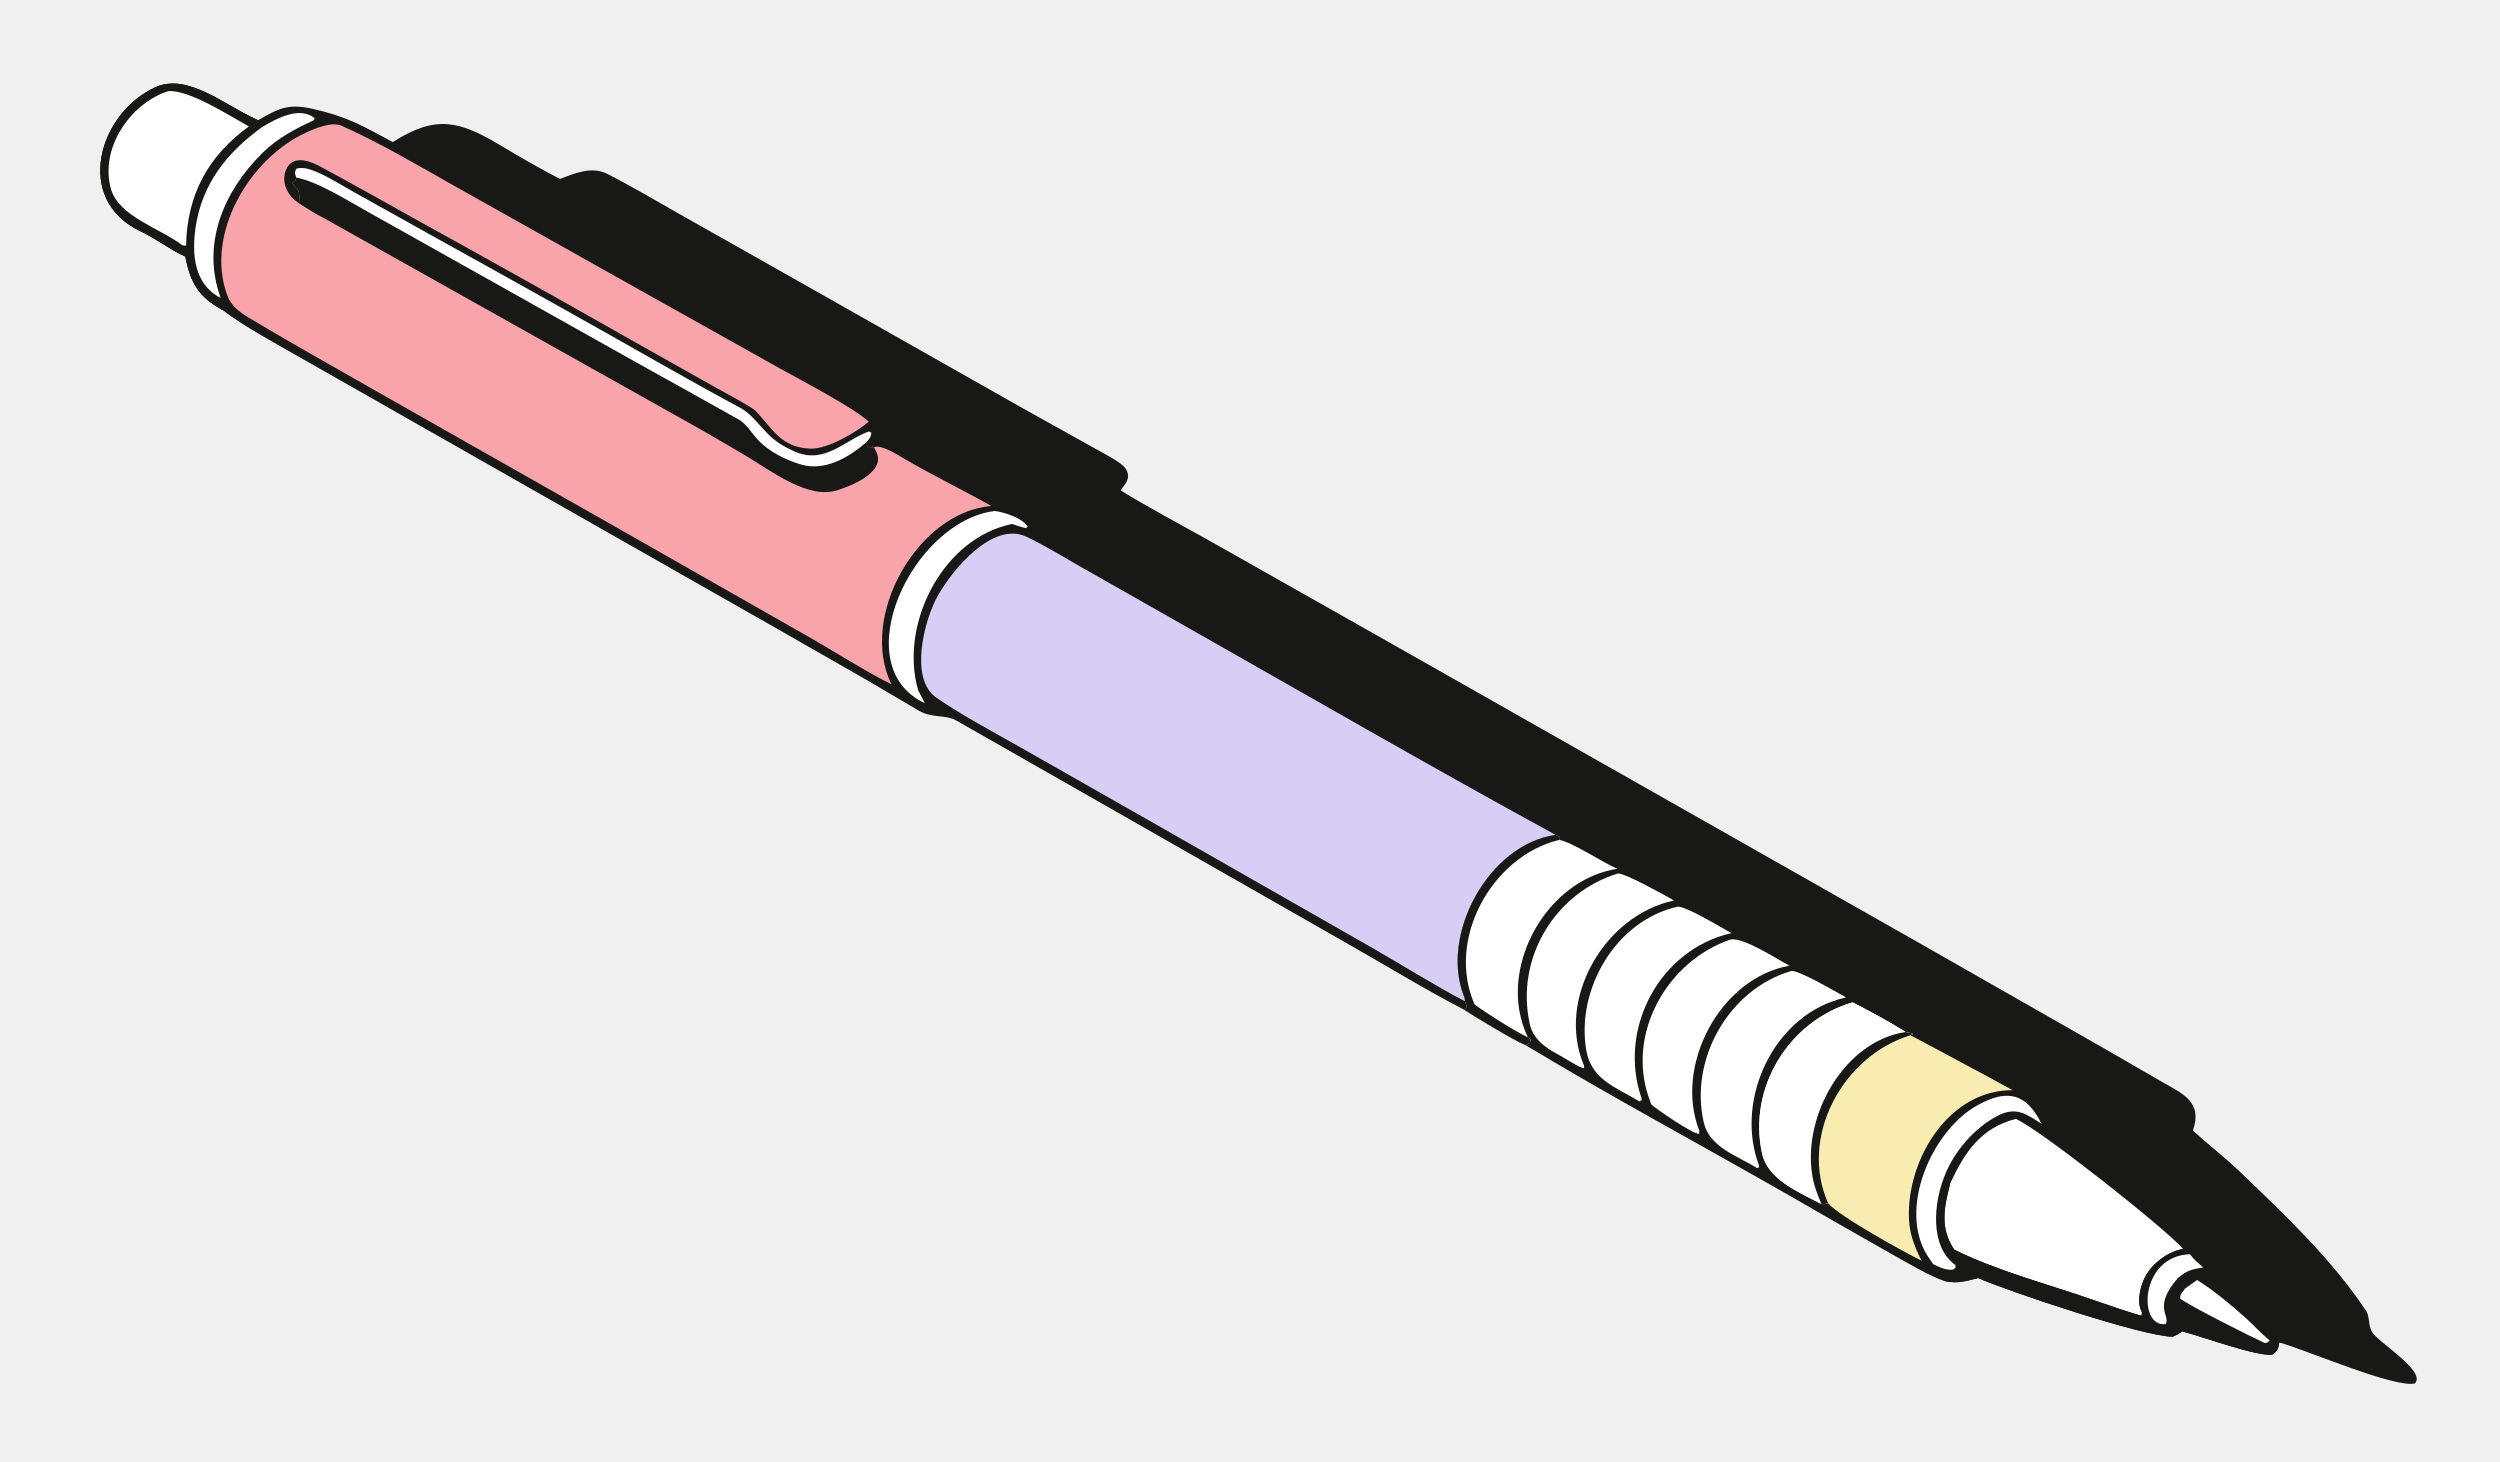
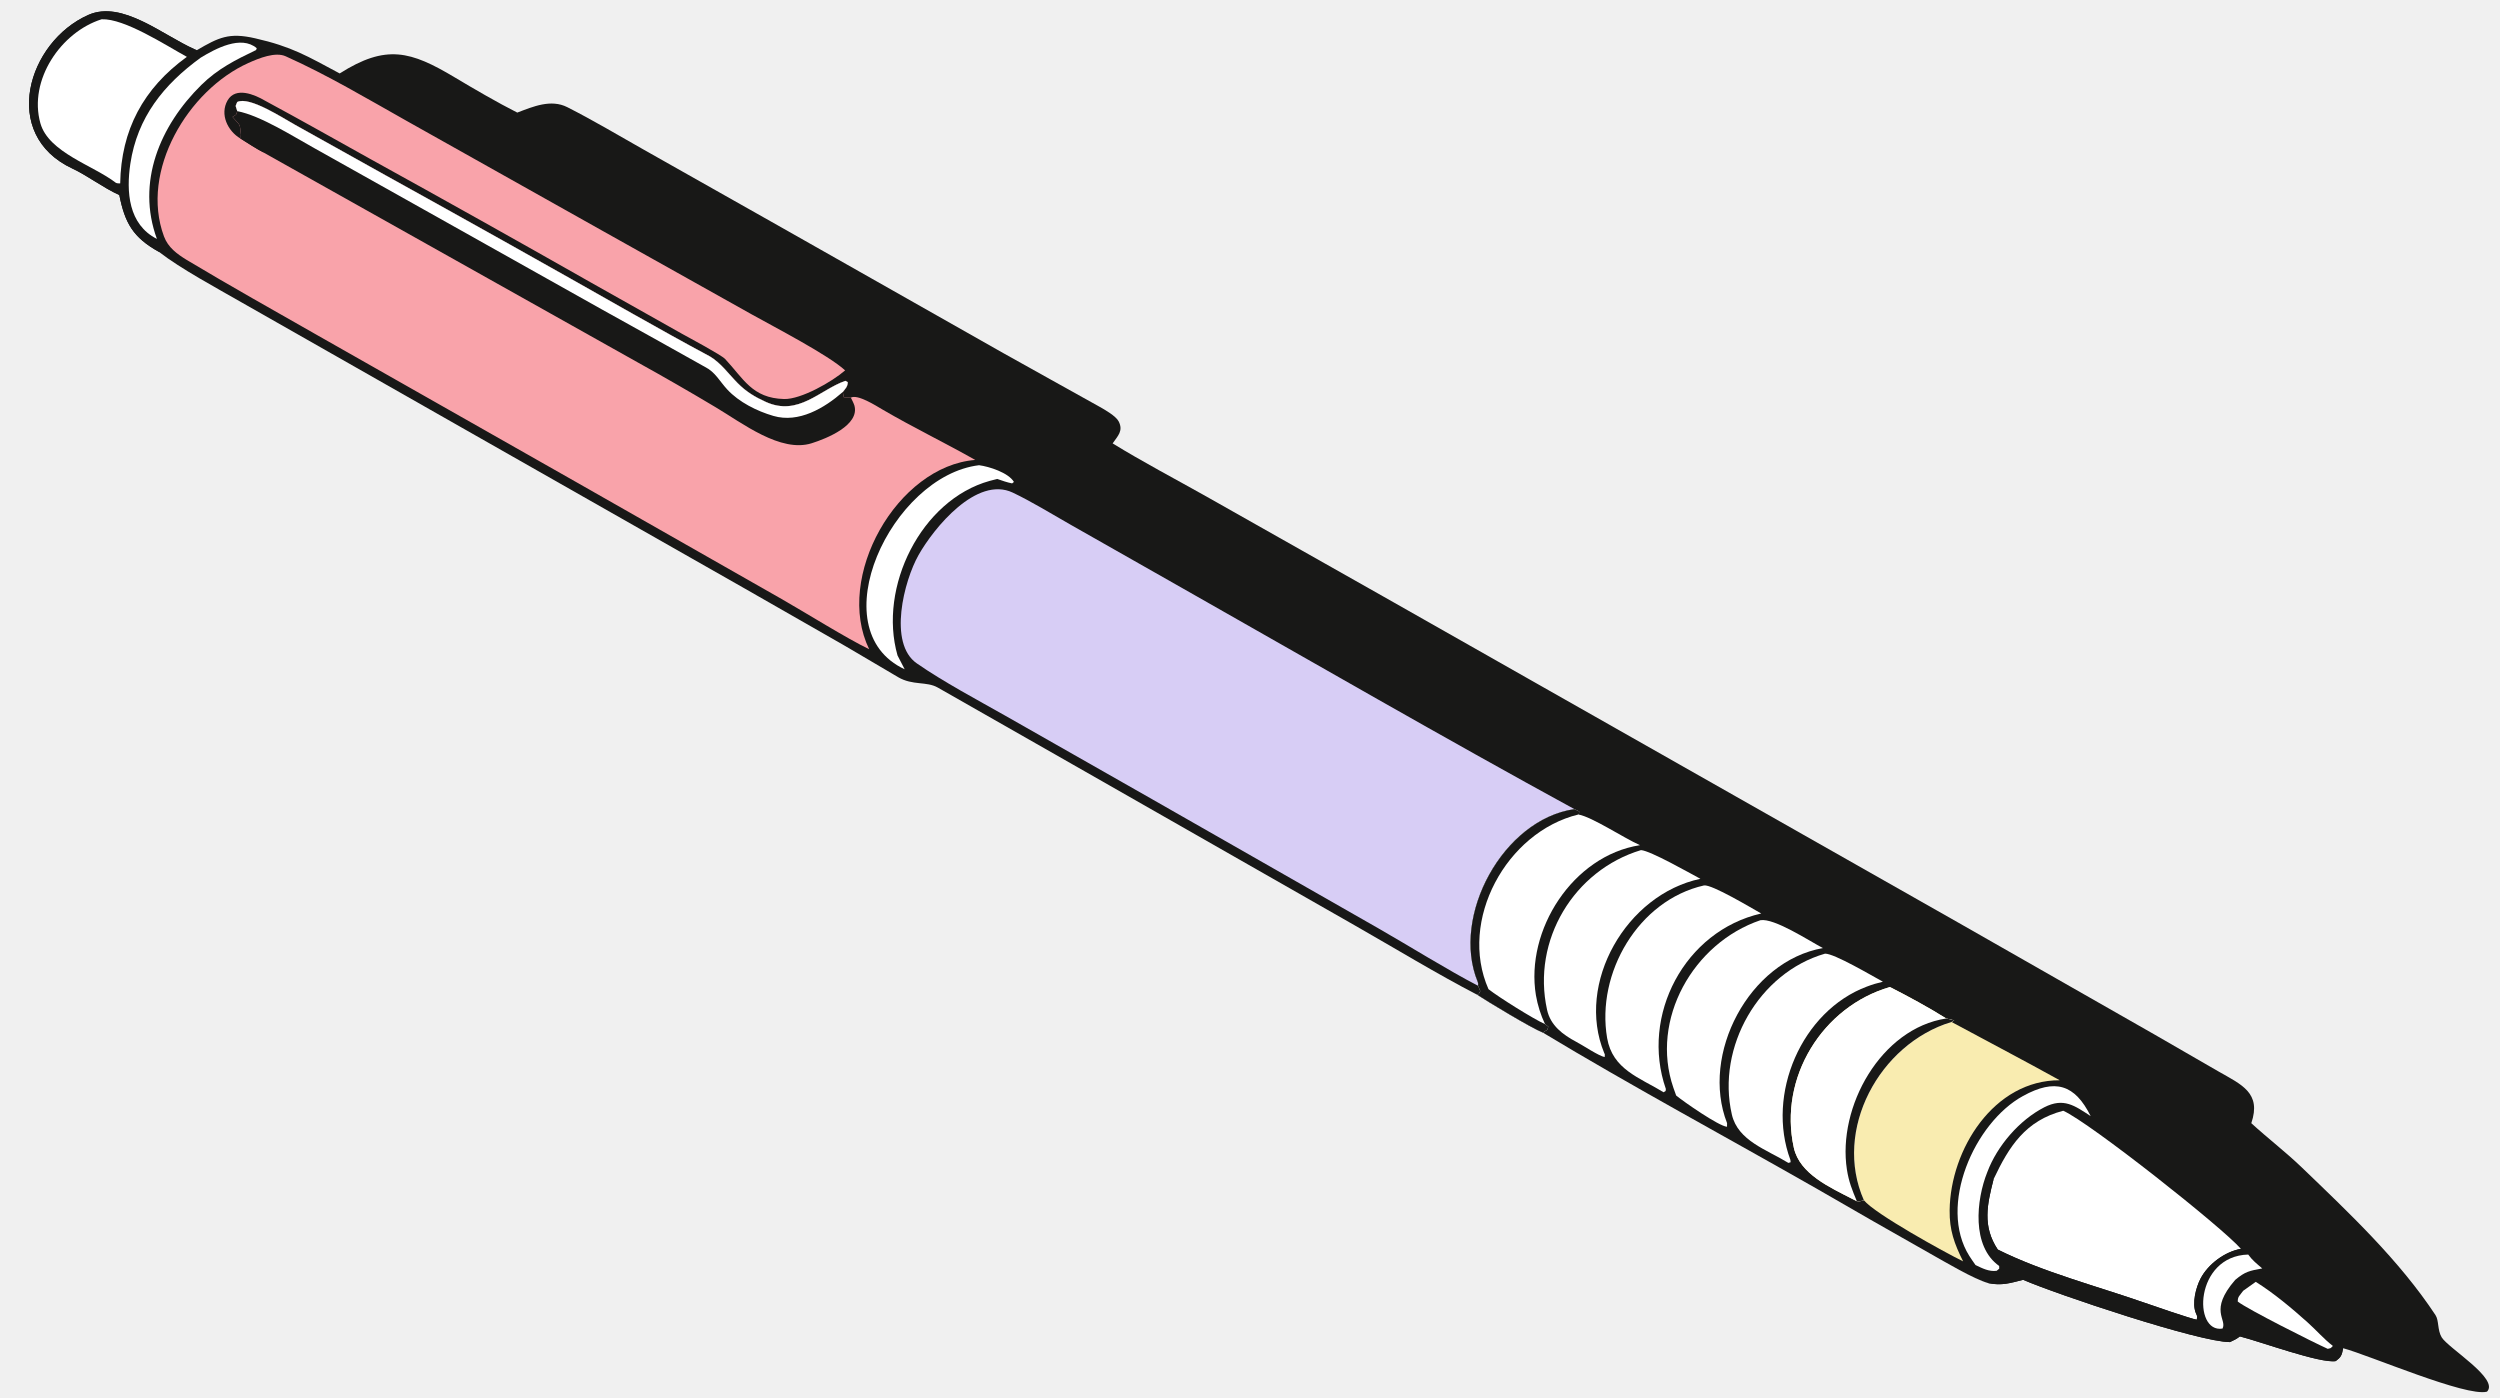
- <svg xmlns="http://www.w3.org/2000/svg" viewBox="0 0 548.7 320.8" width="548.7" height="320.8" fill="none">
-   <g transform="translate(-1813.8, -6149.3)">
+ <svg xmlns="http://www.w3.org/2000/svg" viewBox="0 0 516.7 288.8" width="516.7" height="288.8" fill="none">
+   <g transform="translate(-1829.8, -6165.3)">
    <path d="M1854.46 6205.61C1851.16 6204.13 1847.87 6201.58 1844.75 6200.13C1829.76 6193.13 1835.47 6173.93 1848.09 6168.37C1855.05 6165.31 1863.39 6172.54 1870.01 6175.48L1870.47 6175.68C1875.01 6173.03 1877.12 6171.98 1882.51 6173.21C1890.16 6174.95 1893.3 6176.9 1900.01 6180.48C1909.62 6174.37 1914.71 6175.87 1923.78 6181.29C1927.69 6183.63 1932.65 6186.52 1936.71 6188.57C1939.99 6187.32 1943.66 6185.74 1947.05 6187.45C1952.34 6190.13 1957.7 6193.32 1962.86 6196.24L1991.48 6212.4L2037.18 6238.29C2043.62 6241.91 2050.49 6245.69 2056.97 6249.32C2058.09 6249.94 2060.43 6251.28 2061 6252.38C2062.02 6254.36 2060.82 6255.4 2059.76 6256.94C2065.82 6260.68 2072.87 6264.39 2079.14 6267.92L2115.77 6288.62L2234.58 6356.01L2275.19 6379.17C2279.54 6381.68 2283.9 6384.2 2288.25 6386.71C2293.08 6389.48 2297.24 6391.15 2295.1 6397.44C2298.49 6400.55 2302.13 6403.32 2305.53 6406.58C2315.34 6416.02 2325.64 6425.7 2333.17 6437.11C2333.9 6438.21 2333.55 6440.2 2334.44 6441.69C2335.79 6443.94 2346.43 6450.28 2343.81 6452.93C2339.52 6454.06 2319.49 6445.4 2314.08 6443.95C2313.81 6445.45 2313.62 6445.81 2312.55 6446.61C2309.4 6447.15 2296.97 6442.58 2292.74 6441.51C2292 6442.09 2291.53 6442.28 2290.69 6442.68C2284.44 6442.72 2254.83 6432.82 2247.95 6429.81C2245.29 6430.48 2243.54 6431.06 2240.78 6430.51C2237.76 6429.68 2231.76 6426.09 2228.74 6424.4C2220.96 6420.01 2213.2 6415.57 2205.47 6411.09C2186.92 6400.49 2166.88 6389.7 2148.68 6378.72C2146.27 6377.77 2137.26 6372.31 2135.13 6370.91C2126.96 6366.68 2117.86 6361.15 2109.77 6356.54L2051.44 6323.26C2042.18 6317.99 2032.88 6312.66 2023.61 6307.4C2021.28 6306.08 2018.45 6307.02 2015.43 6305.26C2011.77 6303.12 2008.05 6300.89 2004.39 6298.76L1983.8 6286.98L1909.69 6244.84L1879.7 6227.78C1874.47 6224.77 1867.25 6220.91 1862.64 6217.35C1857.31 6214.4 1855.62 6211.42 1854.46 6205.61Z" fill="#181817" />
    <path d="M2135.29 6369.04C2129.32 6365.97 2120.68 6360.59 2114.58 6357.11L2068.08 6330.57L2037.66 6313.27C2031.66 6309.87 2024.83 6306.25 2019.29 6302.41C2013.31 6298.27 2016.64 6285.33 2019.65 6280.01C2022.81 6274.41 2031.66 6263.58 2039.11 6267.11C2042.91 6268.91 2047.36 6271.63 2051.06 6273.74L2074.19 6286.87C2100.97 6302.06 2128.22 6317.8 2155.2 6332.53C2140.41 6334.67 2129.67 6354.67 2135.19 6368.17C2135.35 6368.58 2135.3 6368.59 2135.29 6369.04Z" fill="#D7CDF5" />
    <path d="M2241.84 6409C2245.04 6402.22 2248.43 6396.9 2256.23 6394.87C2261.7 6397.3 2289.2 6419.05 2292.95 6423.41C2289.62 6424 2286.17 6426.56 2284.6 6429.58C2283.65 6431.42 2282.8 6434.67 2283.65 6436.71C2283.97 6437.48 2283.96 6437.23 2283.82 6438.06C2282.73 6437.89 2274.67 6435.13 2273.12 6434.58C2263.31 6431.15 2251.95 6428.19 2242.7 6423.56C2239.48 6418.72 2240.51 6414.21 2241.84 6409Z" fill="white" />
    <path d="M1854.46 6205.61C1851.16 6204.13 1847.87 6201.58 1844.75 6200.13C1829.76 6193.13 1835.47 6173.93 1848.09 6168.37C1855.05 6165.31 1863.39 6172.54 1870.01 6175.48L1870.47 6175.68L1870.46 6176.44L1871.28 6177.22C1863.61 6182.79 1858.18 6189.57 1856.74 6199.14C1855.88 6204.93 1856.32 6211.69 1862.23 6214.68L1862.95 6215.1C1863.21 6216.33 1863.11 6215.98 1862.64 6217.35C1857.31 6214.4 1855.62 6211.42 1854.46 6205.61Z" fill="#181817" />
    <path d="M1850.81 6169.28C1855.53 6169.1 1863.92 6174.57 1868.42 6177.05C1859.42 6183.56 1854.83 6192.15 1854.64 6203.21C1854.42 6203.24 1853.88 6203.18 1853.73 6203.07C1849.11 6199.49 1839.86 6196.84 1838.15 6190.78C1835.64 6181.85 1842.4 6171.93 1850.81 6169.28Z" fill="white" />
    <path d="M2135.29 6369.04C2135.3 6368.59 2135.35 6368.58 2135.19 6368.17C2129.67 6354.67 2140.41 6334.67 2155.2 6332.53L2156.19 6333.01C2156.11 6333.57 2156.22 6333.39 2156.02 6333.64C2158.89 6334.15 2165.39 6338.5 2168.75 6339.98C2154.85 6342.15 2145.03 6357.55 2147.24 6370.98C2147.6 6373.05 2148.23 6375.06 2149.12 6376.96L2149.81 6377.49C2149.52 6378.43 2149.72 6377.98 2148.68 6378.72C2146.27 6377.77 2137.26 6372.31 2135.13 6370.91C2135.61 6370.6 2135.36 6370.82 2135.75 6370.14L2135.29 6369.04Z" fill="white" />
    <path d="M2135.29 6369.04C2135.3 6368.59 2135.35 6368.58 2135.19 6368.17C2129.67 6354.67 2140.41 6334.67 2155.2 6332.53L2156.19 6333.01C2156.11 6333.57 2156.22 6333.39 2156.02 6333.64C2141.15 6337.25 2131.17 6355.54 2137.44 6369.74C2139.49 6371.36 2146.8 6375.95 2149.12 6376.96L2149.81 6377.49C2149.52 6378.43 2149.72 6377.98 2148.68 6378.72C2146.27 6377.77 2137.26 6372.31 2135.13 6370.91C2135.61 6370.6 2135.36 6370.82 2135.75 6370.14L2135.29 6369.04Z" fill="#181817" />
    <path d="M2240.54 6407.54C2240.64 6408.94 2240.5 6409.63 2240.25 6411.02L2240.36 6410.8L2240.16 6411.11L2240.44 6411.26L2240.71 6410.58L2240.38 6411.21C2240.5 6410.16 2240.74 6410.03 2241.38 6409.19L2241.84 6409C2240.51 6414.21 2239.48 6418.72 2242.7 6423.56C2251.95 6428.19 2263.31 6431.15 2273.12 6434.58C2274.67 6435.13 2282.72 6437.89 2283.82 6438.06C2283.96 6437.23 2283.97 6437.48 2283.65 6436.71C2282.8 6434.67 2283.65 6431.42 2284.6 6429.58C2286.17 6426.56 2289.62 6424 2292.95 6423.41L2294.42 6424.05C2294.53 6424.53 2294.6 6424.36 2294.46 6424.59C2295.34 6425.81 2296.23 6426.48 2297.36 6427.46C2294.71 6427.95 2293.85 6428.09 2291.77 6429.83C2292.5 6430.59 2293.18 6431.09 2293.42 6432.08L2296.02 6430.23C2299.76 6432.58 2303.41 6435.63 2306.7 6438.58C2308.53 6440.21 2310.02 6441.98 2311.96 6443.48L2312.16 6443.14C2313.42 6443.24 2312.81 6443.12 2314.08 6443.95C2313.81 6445.45 2313.62 6445.81 2312.55 6446.61C2309.4 6447.15 2296.97 6442.58 2292.74 6441.51C2292 6442.09 2291.53 6442.28 2290.69 6442.68C2284.44 6442.72 2254.83 6432.82 2247.95 6429.81C2245.29 6430.48 2243.54 6431.06 2240.78 6430.51L2241.3 6430.16C2240.87 6429.8 2241.05 6429.93 2240.88 6429.15C2239.38 6428.41 2239.19 6428.37 2238.03 6427.21L2238.1 6426.76C2239.51 6427.44 2240.9 6428.16 2242.47 6427.95L2243 6427.51L2242.99 6426.95C2237.27 6422.92 2238.22 6413.32 2240.54 6407.54Z" fill="#181817" />
    <path d="M2293.42 6432.08L2296.02 6430.23C2299.76 6432.58 2303.41 6435.63 2306.7 6438.58C2308.53 6440.21 2310.02 6441.98 2311.96 6443.48C2311.37 6444.06 2311.72 6443.86 2310.9 6444.08C2307.84 6442.7 2294.35 6435.91 2292.3 6434.31C2292.29 6433.25 2292.65 6433.16 2293.42 6432.08Z" fill="white" />
    <path d="M2291.77 6429.83C2286.26 6436.19 2290.16 6437.94 2289.15 6439.89C2282.98 6440.9 2283.36 6424.89 2294.46 6424.59C2295.34 6425.81 2296.23 6426.48 2297.36 6427.46C2294.71 6427.95 2293.85 6428.09 2291.77 6429.83Z" fill="white" />
    <path d="M1871.28 6177.22C1874.28 6175.4 1879.61 6172.48 1882.86 6175.26L1882.73 6175.64C1878.46 6177.69 1874.83 6179.5 1871.41 6182.86C1862.84 6191.3 1857.94 6202.96 1862.23 6214.68C1856.32 6211.69 1855.88 6204.93 1856.74 6199.14C1858.18 6189.57 1863.61 6182.79 1871.28 6177.22Z" fill="white" />
    <path d="M2238.1 6426.76C2237.66 6426.14 2237.23 6425.52 2236.82 6424.88C2230.31 6414.54 2237.83 6397.35 2247.91 6391.82C2254.56 6388.17 2258.62 6389.4 2261.9 6395.98C2258.6 6393.82 2256.32 6392.1 2252.3 6394.16C2247.14 6396.81 2242.57 6402.14 2240.54 6407.54C2238.22 6413.32 2237.27 6422.92 2242.99 6426.95L2243 6427.51L2242.47 6427.95C2240.9 6428.16 2239.51 6427.44 2238.1 6426.76Z" fill="white" />
    <path d="M2009.44 6299.48C2004.95 6297.34 1996.03 6291.77 1991.34 6289.1L1948.79 6264.88L1895.51 6234.65C1886.49 6229.51 1877.28 6224.35 1868.37 6219.01C1866.38 6217.78 1864.55 6216.46 1863.69 6214.16C1858.68 6200.65 1868.65 6183.93 1881.13 6178.32C1883.37 6177.31 1886.71 6175.97 1888.84 6176.93C1897.43 6180.78 1905.66 6185.68 1913.87 6190.3L1954.51 6213.11L1985.17 6230.28C1989.93 6232.94 2001.01 6238.67 2004.47 6241.85C2001.81 6244.18 1995.37 6247.86 1991.85 6247.77C1985.23 6247.6 1983.46 6243.52 1979.66 6239.49C1978.87 6238.65 1972.22 6235.1 1970.85 6234.34L1952.04 6223.75C1936.85 6215.12 1921.61 6206.59 1906.32 6198.15C1899.08 6194.12 1891.87 6190.04 1884.56 6186.1C1882.45 6184.86 1878.5 6183.15 1876.83 6186.06C1875.18 6188.96 1876.89 6192.4 1879.47 6193.92L1879.6 6193.17C1879.3 6190.63 1879.59 6191.48 1877.86 6189.47C1878.8 6188.83 1878.52 6189.25 1878.84 6188.26C1878.45 6186.92 1878.37 6187.52 1878.83 6186.38C1881.34 6185.12 1888.32 6189.74 1890.76 6191.08L1909.6 6201.59C1926.59 6210.99 1943.54 6220.48 1960.43 6230.07C1965.77 6233.08 1971.1 6236.06 1976.52 6238.96C1978.78 6240.3 1980.43 6242.63 1982.26 6244.48C1984.01 6246.25 1985.85 6247.36 1988.07 6248.36C1994.81 6251.41 1999.21 6245.87 2004.51 6244.01L2005.02 6244.28C2004.99 6245.22 2004.59 6245.55 2004 6246.31L2004.19 6247.41C2004.69 6247.45 2005.15 6247.48 2005.65 6247.48C2007.08 6246.74 2010.77 6249.11 2012.19 6249.94C2018.46 6253.61 2025.06 6256.79 2031.36 6260.36C2015.25 6261.63 2002.18 6284.59 2009.44 6299.48Z" fill="#F9A3AA" />
    <path d="M1878.84 6188.27C1878.45 6186.92 1878.37 6187.52 1878.83 6186.38C1881.34 6185.12 1888.32 6189.74 1890.76 6191.08L1909.6 6201.59C1926.59 6210.99 1943.54 6220.48 1960.43 6230.07C1965.77 6233.08 1971.1 6236.06 1976.52 6238.96C1978.78 6240.3 1980.43 6242.63 1982.26 6244.48C1984.01 6246.25 1985.85 6247.36 1988.07 6248.36C1994.81 6251.41 1999.21 6245.87 2004.51 6244.01L2005.02 6244.28C2004.99 6245.22 2004.59 6245.55 2004 6246.31L2004.19 6247.41C2004.69 6247.45 2005.15 6247.48 2005.65 6247.48C2005.86 6247.9 2006.24 6248.63 2006.38 6249.08C2007.56 6253.18 2000.6 6255.95 1997.56 6256.91C1991.13 6258.94 1983.19 6252.72 1977.66 6249.44C1972.41 6246.3 1967.12 6243.26 1961.78 6240.3L1884.23 6196.8C1882.77 6196.04 1880.91 6194.81 1879.47 6193.92L1879.6 6193.17C1879.3 6190.63 1879.59 6191.48 1877.86 6189.47C1878.8 6188.83 1878.52 6189.25 1878.84 6188.27Z" fill="#181817" />
    <path d="M1878.84 6188.27C1878.45 6186.92 1878.37 6187.52 1878.83 6186.38C1881.34 6185.12 1888.32 6189.74 1890.76 6191.08L1909.6 6201.59C1926.59 6210.99 1943.54 6220.48 1960.43 6230.07C1965.77 6233.08 1971.1 6236.06 1976.52 6238.96C1978.78 6240.3 1980.43 6242.63 1982.26 6244.48C1984.01 6246.25 1985.85 6247.36 1988.07 6248.36C1994.81 6251.41 1999.21 6245.87 2004.51 6244.01L2005.02 6244.28C2004.99 6245.22 2004.59 6245.55 2004 6246.31C2000.18 6249.65 1994.88 6252.8 1989.64 6251.26C1986.24 6250.27 1982.54 6248.42 1980.12 6245.81C1978.59 6244.17 1977.62 6242.18 1975.53 6241.15C1968.41 6237.13 1961.22 6233.17 1954.08 6229.19L1918.45 6209.2L1894.71 6195.89C1890.25 6193.42 1883.66 6189.2 1878.84 6188.27Z" fill="white" />
    <path d="M1879.6 6193.17L1880.87 6192.99C1882.87 6192.72 1882.32 6192.54 1883.94 6191.82C1885.28 6192.58 1885.43 6192.77 1886.55 6193.85L1886.69 6194.49C1885.62 6195.07 1885.66 6195.05 1884.46 6195.27C1884.18 6196.04 1884.18 6195.99 1884.23 6196.8C1882.77 6196.04 1880.91 6194.81 1879.47 6193.92L1879.6 6193.17Z" fill="#181817" />
    <path d="M2220.41 6369.3C2224.05 6371.15 2228.59 6373.61 2232.05 6375.8L2233.7 6376.19L2233.14 6376.52C2240.41 6380.44 2248.33 6384.59 2255.51 6388.57C2241.89 6388.51 2232.9 6402.87 2232.75 6415.44C2232.7 6419.54 2233.71 6422.35 2235.54 6426C2231.81 6424.18 2217.21 6416.13 2215.03 6413.36C2214.21 6413.57 2214.36 6413.62 2213.57 6413.56C2213.28 6413.42 2213 6413.28 2212.72 6413.14C2208.05 6410.72 2201.75 6407.95 2200.55 6402.52C2197.35 6388.03 2206.48 6373.34 2220.41 6369.3Z" fill="#F9ECB0" />
    <path d="M2220.41 6369.3C2224.05 6371.15 2228.59 6373.61 2232.05 6375.8L2233.7 6376.19L2233.14 6376.52C2218.21 6381.03 2208.6 6398.86 2215.03 6413.36C2214.21 6413.57 2214.36 6413.62 2213.57 6413.56C2213.28 6413.42 2213 6413.28 2212.72 6413.14C2208.05 6410.72 2201.75 6407.95 2200.55 6402.52C2197.35 6388.03 2206.48 6373.34 2220.41 6369.3Z" fill="white" />
    <path d="M2213.57 6413.56C2212.59 6411.2 2211.92 6409.58 2211.52 6407.03C2209.52 6394.1 2218.53 6377.84 2232.05 6375.8L2233.7 6376.19L2233.14 6376.52C2218.21 6381.03 2208.6 6398.86 2215.03 6413.36C2214.21 6413.57 2214.36 6413.62 2213.57 6413.56Z" fill="#181817" />
    <path d="M2207 6362.4C2208.93 6362.37 2216.69 6366.97 2218.96 6368.2C2217.84 6368.46 2216.73 6368.79 2215.66 6369.2C2202.14 6374.26 2194.78 6391.49 2199.84 6405.03L2199.89 6405.51L2199.42 6405.65C2194.98 6402.91 2188.99 6401.1 2187.74 6395.65C2184.53 6381.71 2193.33 6366.33 2207 6362.4Z" fill="white" />
    <path d="M2181.99 6348.3C2183.63 6348.06 2191.75 6352.95 2193.81 6354.1C2178 6357.69 2168.8 6375.16 2174.1 6390.37L2174.05 6390.79L2173.63 6391.05C2168.62 6387.99 2163.08 6386.34 2161.96 6379.84C2159.67 6366.42 2168.4 6351.37 2181.99 6348.3Z" fill="white" />
    <path d="M2193.64 6355.49C2196.49 6355.01 2203.6 6359.68 2206.56 6361.25C2191.29 6363.94 2181.19 6383.22 2186.75 6397.43L2186.74 6398.18C2185.08 6398.08 2177.76 6392.99 2176.23 6391.72C2176.03 6391.18 2175.83 6390.65 2175.65 6390.1C2170.81 6376.02 2179.75 6360.2 2193.64 6355.49Z" fill="white" />
    <path d="M2168.96 6341C2170.92 6341.13 2178.97 6345.72 2181.24 6346.93C2165.95 6350.15 2155.4 6368.49 2161.36 6382.94C2161.55 6383.32 2161.46 6383.07 2161.47 6383.75C2160.5 6383.73 2156.7 6381.18 2155.57 6380.62C2152.81 6379.15 2150.26 6377.26 2149.55 6374.02C2146.36 6359.6 2155.12 6345.17 2168.96 6341Z" fill="white" />
    <path d="M2032.15 6261.45C2034.23 6261.72 2038.23 6262.99 2039.36 6264.91L2038.98 6265.21C2037.83 6264.97 2037.01 6264.67 2035.91 6264.29C2035.39 6264.41 2034.87 6264.54 2034.35 6264.69C2020.18 6268.62 2011.27 6286.65 2015.3 6300.77L2016.78 6303.63C1999.14 6295.43 2014.03 6263.64 2032.15 6261.45Z" fill="white" />
  </g>
</svg>
